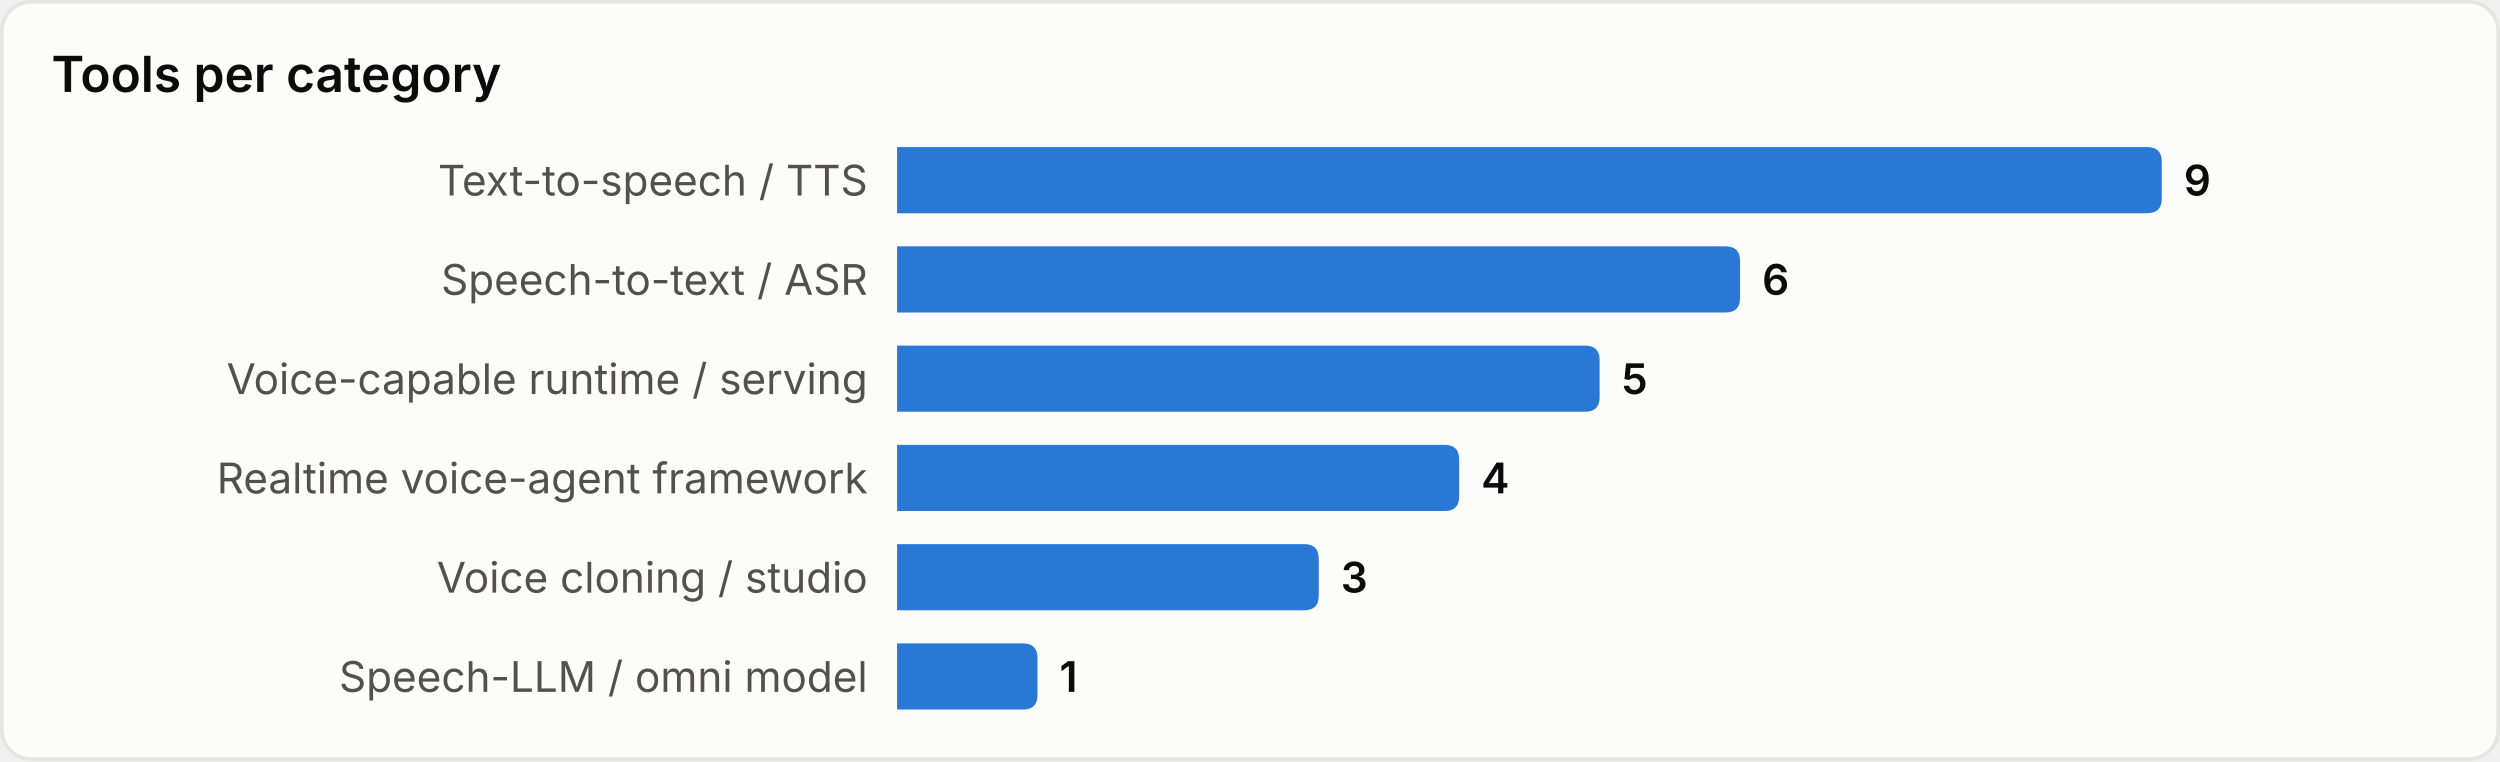
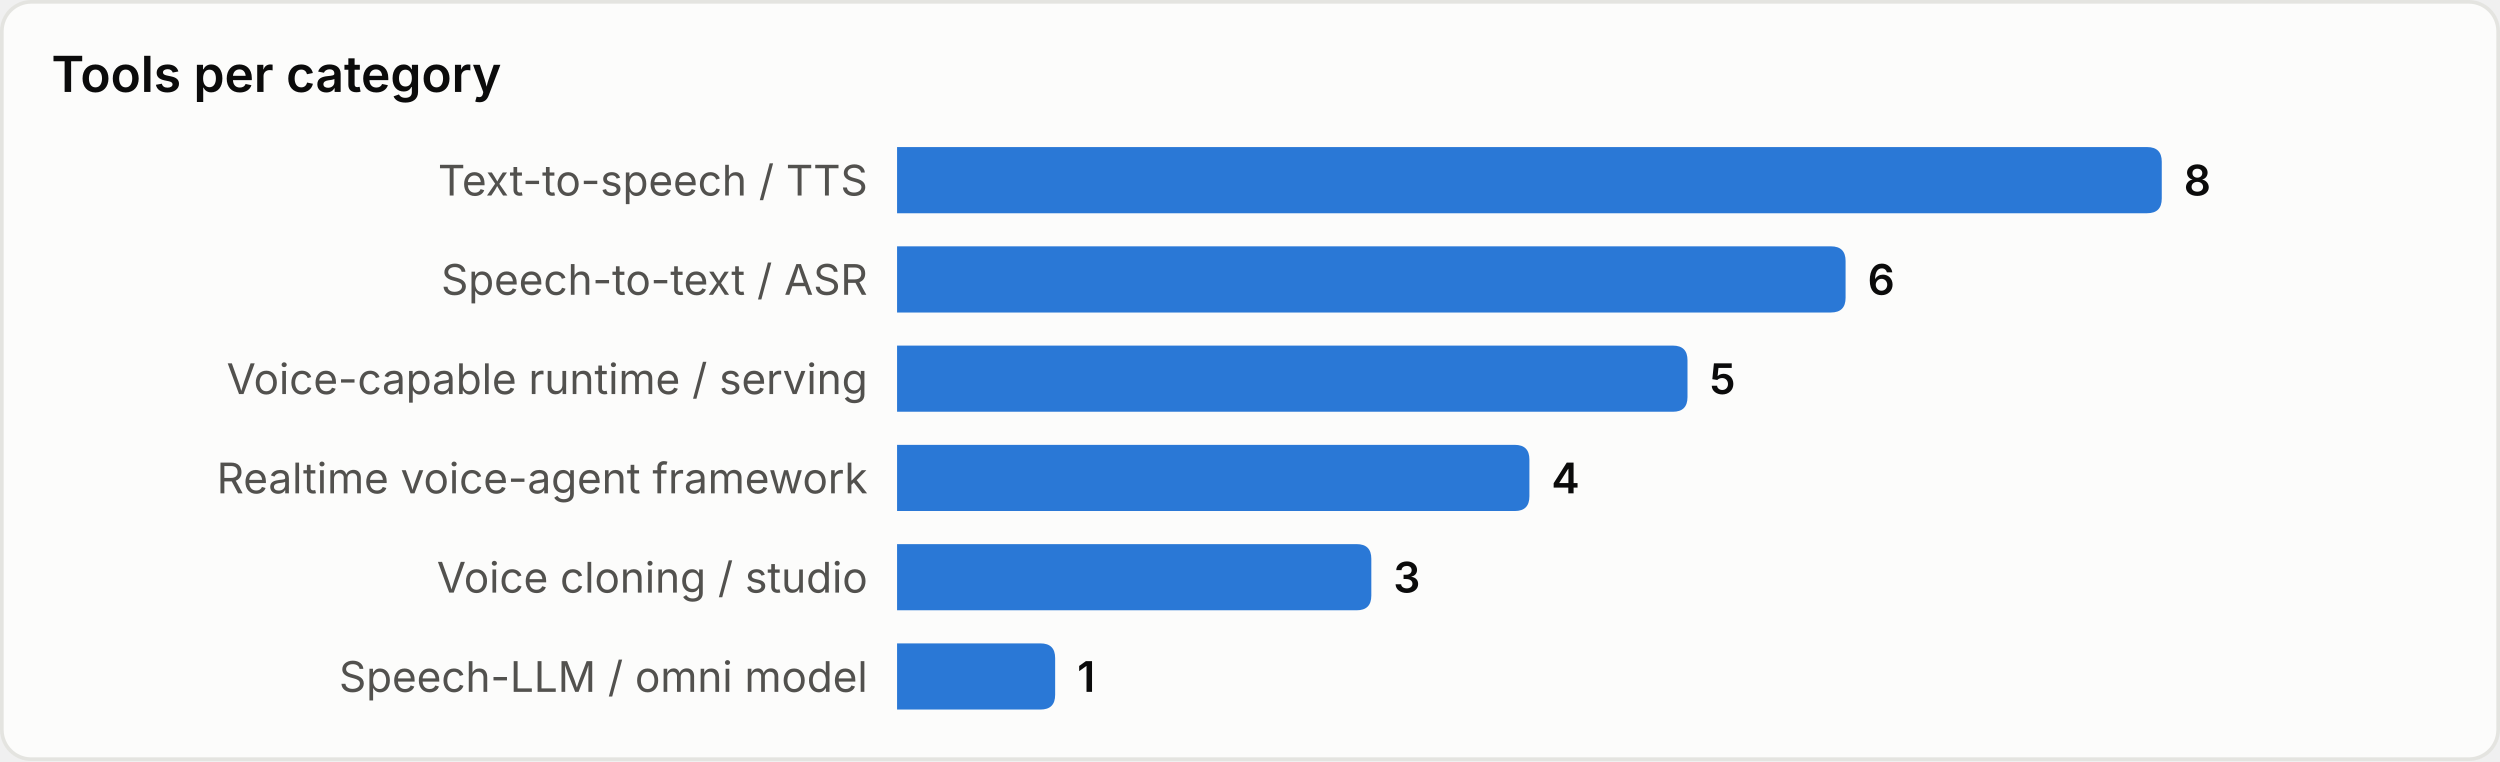
<svg xmlns="http://www.w3.org/2000/svg" width="680" height="207" viewBox="0 0 680 207" role="img" aria-label="Tools per category">
  <style>
text{font-family:system-ui,-apple-system,'Segoe UI',sans-serif}
.srf{fill:#fcfcfb;stroke:#e4e4e0}.ttl{fill:#0b0b0b;font-size:13.5px;font-weight:600}
.lbl{fill:#52514e;font-size:11.5px}.val{fill:#0b0b0b;font-size:11.5px;font-weight:600}
.bar{fill:#2a78d6}
@media(prefers-color-scheme:dark){
.srf{fill:#1a1a19;stroke:#33332f}.ttl{fill:#ffffff}
.lbl{fill:#c3c2b7}.val{fill:#ffffff}.bar{fill:#3987e5}
}
</style>
  <rect x="0.5" y="0.5" width="679" height="206" rx="8" class="srf" />
  <text x="14" y="25" class="ttl">Tools per category</text>
  <text x="236" y="49.0" class="lbl" text-anchor="end" dominant-baseline="central">Text-to-speech / TTS</text>
  <path d="M244,40 h340.0 q4,0 4,4 v10 q0,4 -4,4 h-340.0 z" class="bar" />
-   <text x="594.0" y="49.0" class="val" dominant-baseline="central">9</text>
+   <text x="594.0" y="49.0" class="val" dominant-baseline="central">8</text>
  <text x="236" y="76.0" class="lbl" text-anchor="end" dominant-baseline="central">Speech-to-text / ASR</text>
-   <path d="M244,67 h225.3 q4,0 4,4 v10 q0,4 -4,4 h-225.3 z" class="bar" />
-   <text x="479.3" y="76.0" class="val" dominant-baseline="central">6</text>
+   <path d="M244,67 h254.0 q4,0 4,4 v10 q0,4 -4,4 h-254.0 z" class="bar" />
+   <text x="508.0" y="76.0" class="val" dominant-baseline="central">6</text>
  <text x="236" y="103.0" class="lbl" text-anchor="end" dominant-baseline="central">Voice-capable runtime / serving</text>
-   <path d="M244,94 h187.1 q4,0 4,4 v10 q0,4 -4,4 h-187.1 z" class="bar" />
-   <text x="441.1" y="103.0" class="val" dominant-baseline="central">5</text>
+   <path d="M244,94 h211.0 q4,0 4,4 v10 q0,4 -4,4 h-211.0 z" class="bar" />
+   <text x="465.0" y="103.0" class="val" dominant-baseline="central">5</text>
  <text x="236" y="130.0" class="lbl" text-anchor="end" dominant-baseline="central">Realtime voice-agent framework</text>
-   <path d="M244,121 h148.9 q4,0 4,4 v10 q0,4 -4,4 h-148.9 z" class="bar" />
-   <text x="402.9" y="130.0" class="val" dominant-baseline="central">4</text>
+   <path d="M244,121 h168.0 q4,0 4,4 v10 q0,4 -4,4 h-168.0 z" class="bar" />
+   <text x="422.0" y="130.0" class="val" dominant-baseline="central">4</text>
  <text x="236" y="157.0" class="lbl" text-anchor="end" dominant-baseline="central">Voice cloning / studio</text>
-   <path d="M244,148 h110.7 q4,0 4,4 v10 q0,4 -4,4 h-110.7 z" class="bar" />
-   <text x="364.7" y="157.0" class="val" dominant-baseline="central">3</text>
+   <path d="M244,148 h125.0 q4,0 4,4 v10 q0,4 -4,4 h-125.0 z" class="bar" />
+   <text x="379.0" y="157.0" class="val" dominant-baseline="central">3</text>
  <text x="236" y="184.0" class="lbl" text-anchor="end" dominant-baseline="central">Speech-LLM / omni model</text>
-   <path d="M244,175 h34.2 q4,0 4,4 v10 q0,4 -4,4 h-34.2 z" class="bar" />
-   <text x="288.2" y="184.0" class="val" dominant-baseline="central">1</text>
+   <path d="M244,175 h39.0 q4,0 4,4 v10 q0,4 -4,4 h-39.0 z" class="bar" />
+   <text x="293.0" y="184.0" class="val" dominant-baseline="central">1</text>
</svg>
